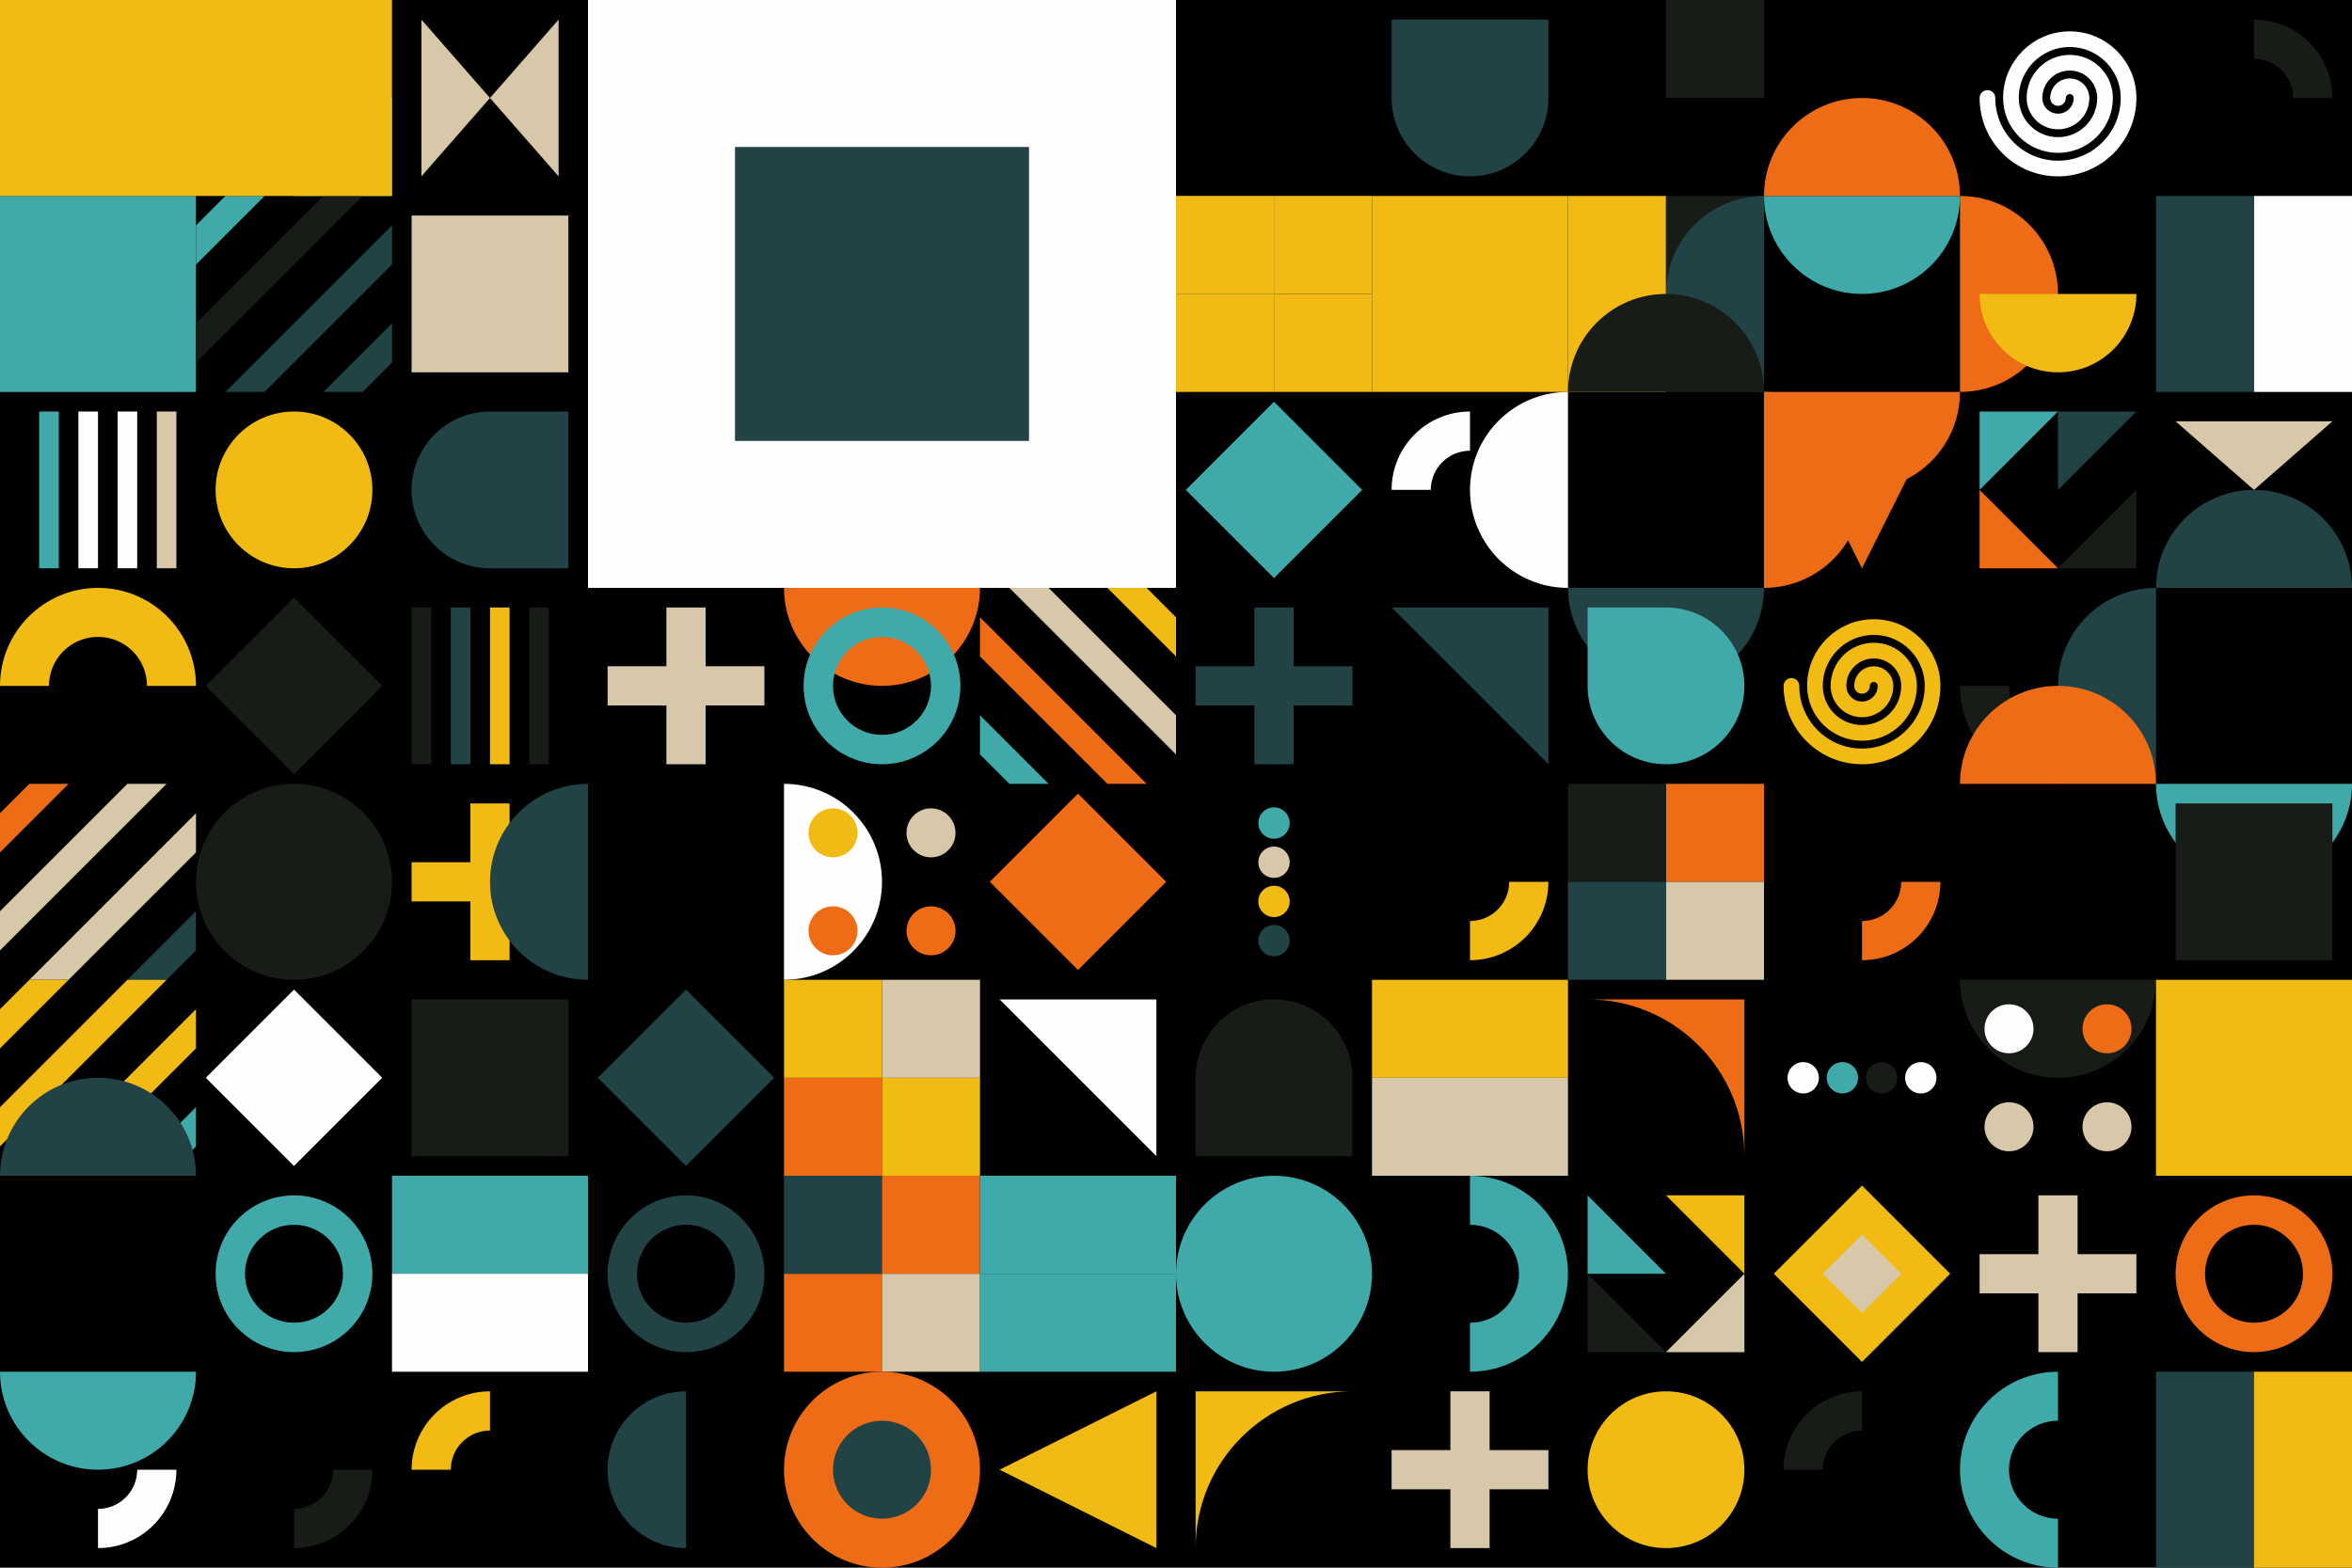
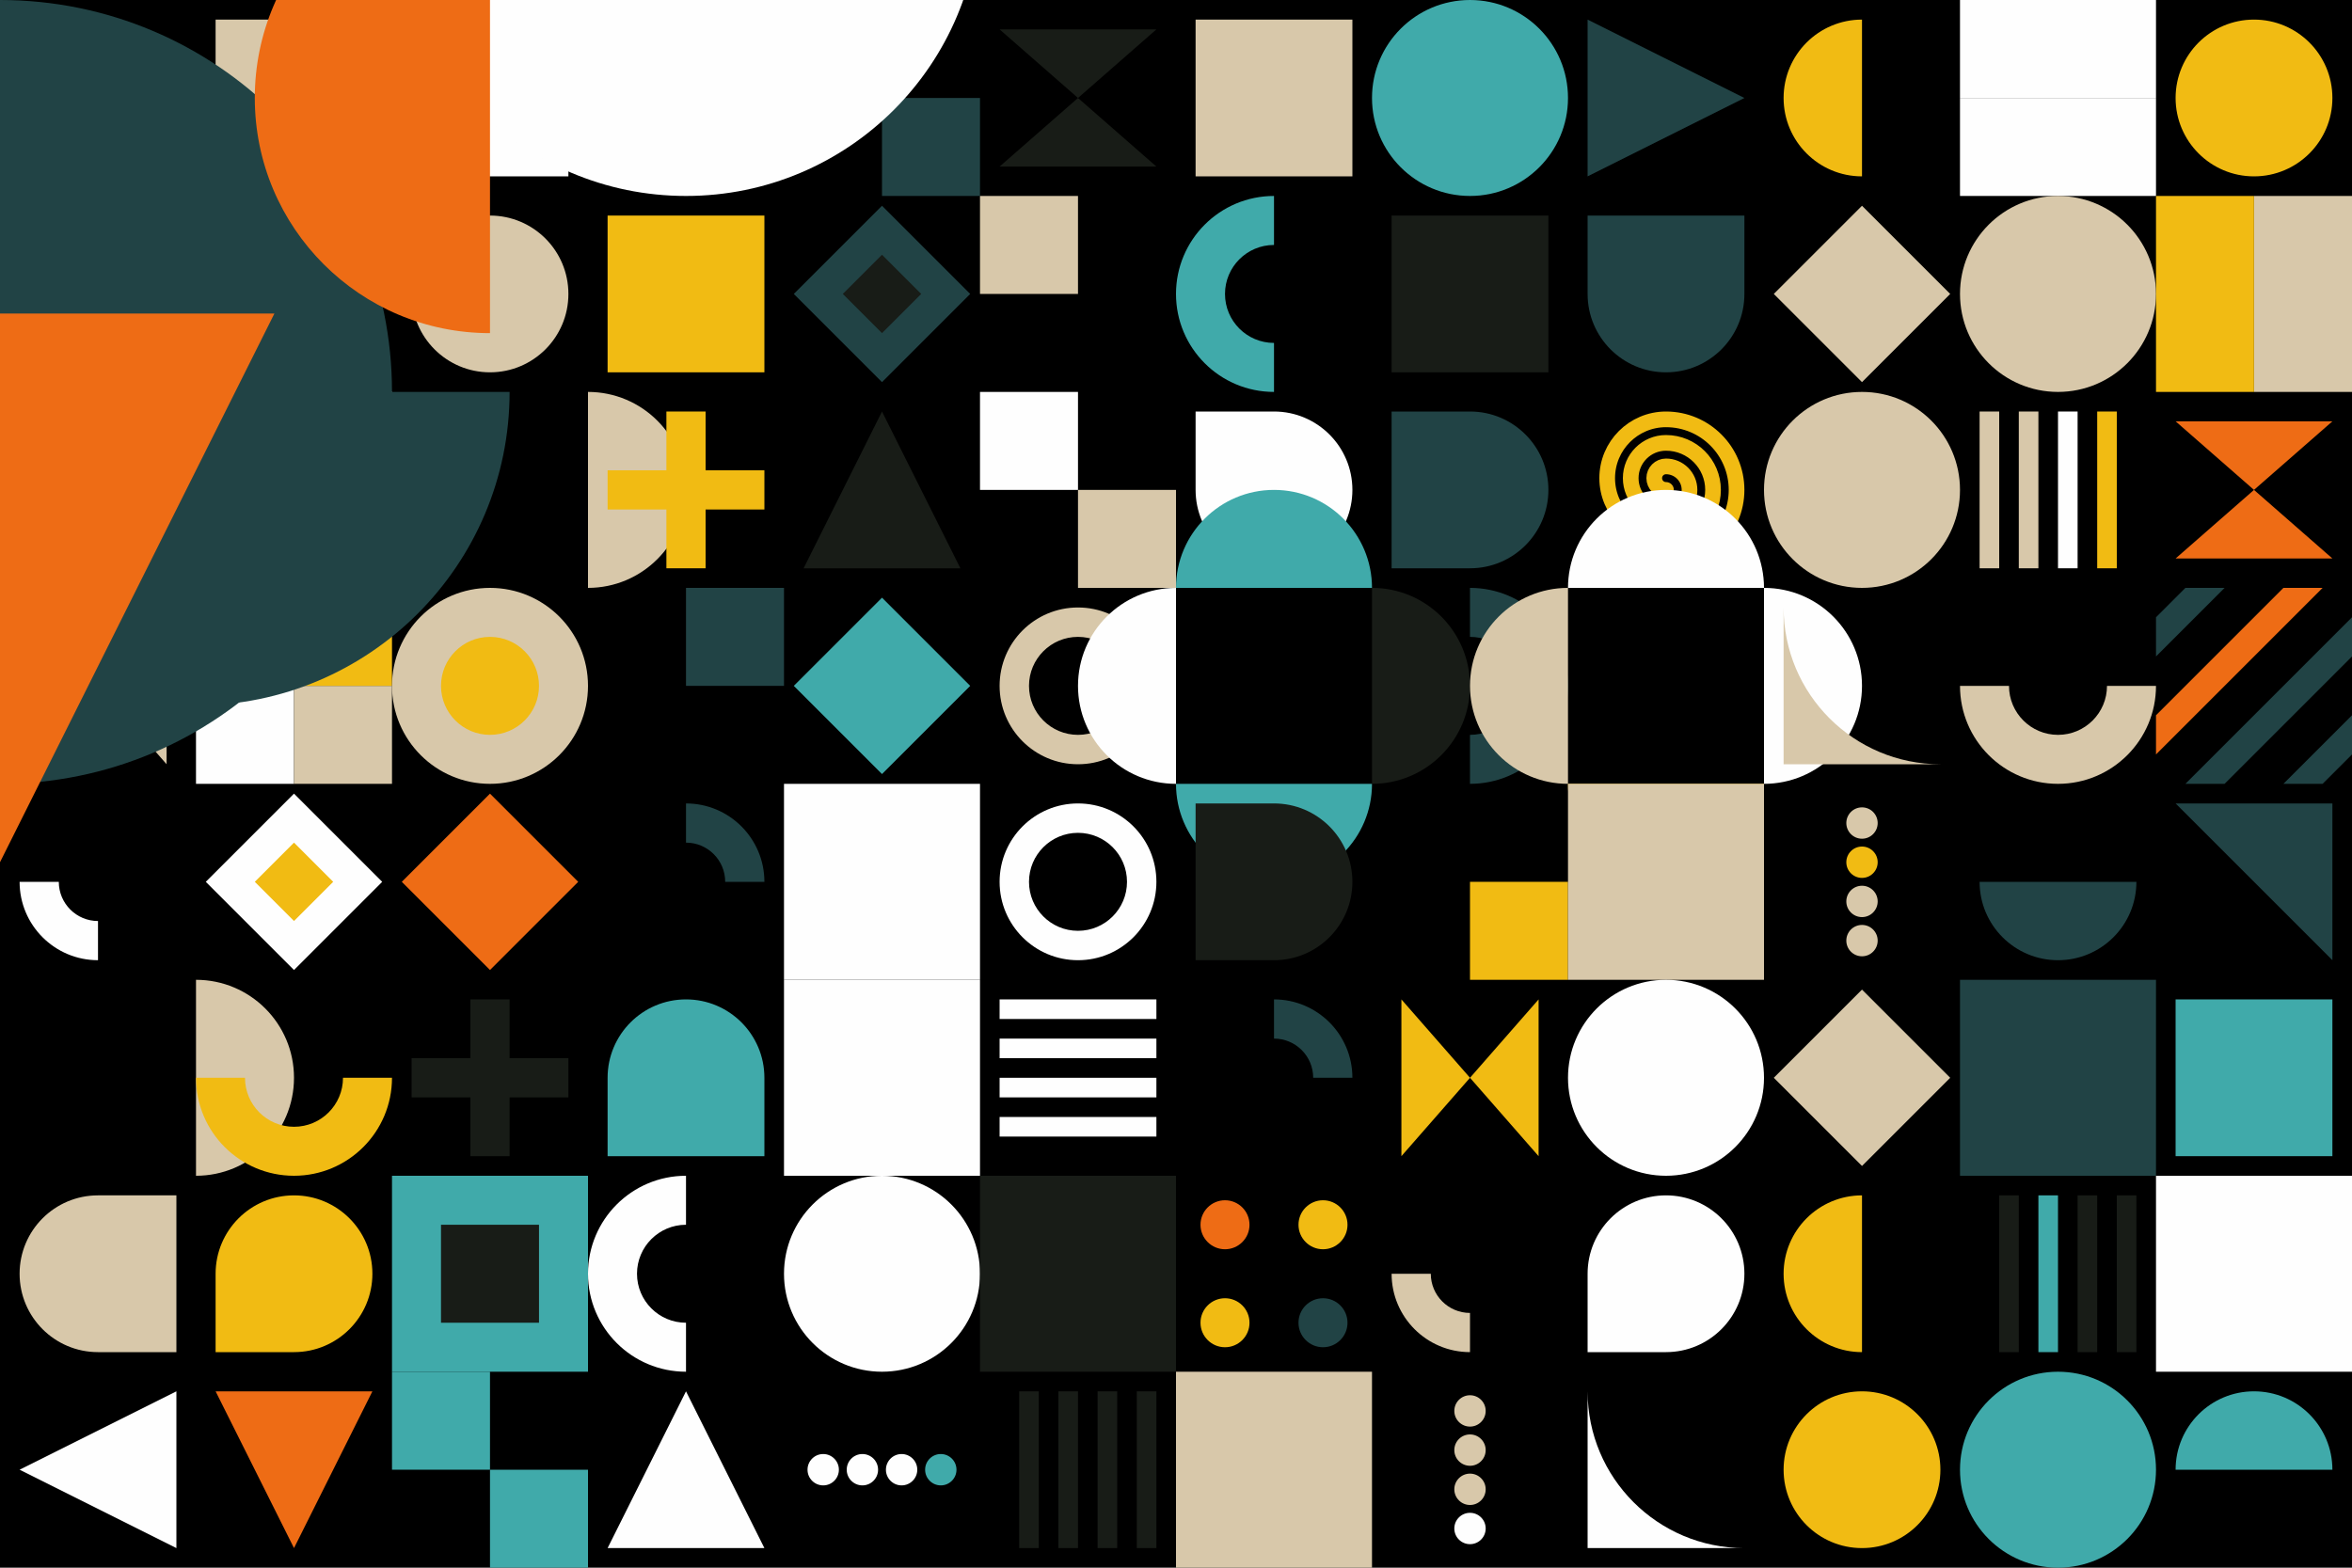
<svg xmlns="http://www.w3.org/2000/svg" viewBox="0 0 480 320" width="480" height="320" style="overflow:hidden">
  <rect width="480" height="320" fill="#000000" />
-   <g transform="translate(20,20) rotate(270) scale(0.4) translate(-50,-50)">
-     <path d="M40,10 L60,10 L60,40 L90,40 L90,60 L60,60 L60,90 L40,90 L40,60 L10,60 L10,40 L40,40 Z" fill="#181c17" />
-   </g>
-   <g transform="translate(60,20) rotate(0) scale(0.4) translate(-50,-50)">
-     <rect width="50" height="50" fill="#181c17" />
-     <rect x="50" y="50" width="50" height="50" fill="#40aaaa" />
-   </g>
-   <g transform="translate(100,20) rotate(90) scale(0.4) translate(-50,-50)">
+   <g transform="translate(20,20) rotate(180) scale(0.4) translate(-50,-50)">
+     <path d="M50,10 A 40,40 0 1 1 50,90 A 40,40 0 1 1 50,10 Z M50,25 A 25,25 0 1 0 50,75 A 25,25 0 1 0 50,25 Z" fill-rule="evenodd" fill="#214345" />
+   </g>
+   <g transform="translate(60,20) rotate(270) scale(0.4) translate(-50,-50)">
+     <rect x="10" y="10" width="80" height="80" fill="#d8c8aa" />
+   </g>
+   <g transform="translate(100,20) rotate(270) scale(0.4) translate(-50,-50)">
+     <rect x="10" y="10" width="80" height="80" fill="#fefefe" />
+   </g>
+   <g transform="translate(140,20) rotate(270) scale(0.4) translate(-50,-50)">
+     <path d="M40,10 L60,10 L60,40 L90,40 L90,60 L60,60 L60,90 L40,90 L40,60 L10,60 L10,40 L40,40 Z" fill="#f1bb13" />
+   </g>
+   <g transform="translate(180,20) rotate(180) scale(0.4) translate(-50,-50)">
+     <rect width="50" height="50" fill="#214345" />
+     <rect x="50" y="50" width="50" height="50" fill="#ee6c15" />
+   </g>
+   <g transform="translate(220,20) rotate(0) scale(0.4) translate(-50,-50)">
+     <path d="M 10,15 L 90,15 L 50,50 Z M 10,85 L 90,85 L 50,50 Z" fill="#181c17" />
+   </g>
+   <g transform="translate(260,20) rotate(0) scale(0.4) translate(-50,-50)">
+     <rect x="10" y="10" width="80" height="80" fill="#d8c8aa" />
+   </g>
+   <g transform="translate(300,20) rotate(0) scale(0.4) translate(-50,-50)">
+     <circle cx="50" cy="50" r="50" fill="#40aaaa" />
+     <circle cx="50" cy="50" r="25" fill="#40aaaa" />
+   </g>
+   <g transform="translate(340,20) rotate(90) scale(0.4) translate(-50,-50)">
+     <polygon points="50,10 90,90 10,90" fill="#214345" />
+   </g>
+   <g transform="translate(380,20) rotate(270) scale(0.4) translate(-50,-50)">
+     <path d="M 10,50 A 40,40 0 0 1 90,50 Z" fill="#f1bb13" />
+   </g>
+   <g transform="translate(420,20) rotate(270) scale(0.4) translate(-50,-50)">
+     <rect width="50" height="100" fill="#fefefe" />
+     <rect x="50" width="50" height="100" fill="#fefefe" />
+   </g>
+   <g transform="translate(460,20) rotate(270) scale(0.4) translate(-50,-50)">
+     <circle cx="50" cy="50" r="40" fill="#f1bb13" />
+   </g>
+   <g transform="translate(20,60) rotate(180) scale(0.4) translate(-50,-50)">
+     <path d="M 10,50 A 40,40 0 0 0 50,90 A 40,40 0 0 0 90,50 A 40,40 0 0 0 50,10 L 10,10 Z" fill="#f1bb13" />
+   </g>
+   <g transform="translate(60,60) rotate(270) scale(0.4) translate(-50,-50)">
+     <path d="M 10,50 A 40,40 0 0 0 50,90 A 40,40 0 0 0 90,50 A 40,40 0 0 0 50,10 L 10,10 Z" fill="#d8c8aa" />
+   </g>
+   <g transform="translate(100,60) rotate(270) scale(0.4) translate(-50,-50)">
+     <circle cx="50" cy="50" r="40" fill="#d8c8aa" />
+   </g>
+   <g transform="translate(140,60) rotate(180) scale(0.4) translate(-50,-50)">
+     <rect x="10" y="10" width="80" height="80" fill="#f1bb13" />
+   </g>
+   <g transform="translate(180,60) rotate(90) scale(0.4) translate(-50,-50)">
+     <polygon points="50,5 95,50 50,95 5,50" fill="#214345" />
+     <polygon points="50,30 70,50 50,70 30,50" fill="#181c17" />
+   </g>
+   <g transform="translate(220,60) rotate(0) scale(0.4) translate(-50,-50)">
+     <rect width="50" height="50" fill="#d8c8aa" />
+   </g>
+   <g transform="translate(260,60) rotate(0) scale(0.4) translate(-50,-50)">
+     <path d="M 50,0 A 50,50 0 0 0 50,100 L 50,75 A 25,25 0 0 1 50,25 Z" fill="#40aaaa" />
+   </g>
+   <g transform="translate(300,60) rotate(90) scale(0.4) translate(-50,-50)">
+     <rect x="10" y="10" width="80" height="80" fill="#181c17" />
+   </g>
+   <g transform="translate(340,60) rotate(180) scale(0.4) translate(-50,-50)">
+     <path d="M 10,90 L 10,50 A 40,40 0 0 1 90,50 L 90,90 Z" fill="#214345" />
+   </g>
+   <g transform="translate(380,60) rotate(270) scale(0.4) translate(-50,-50)">
+     <polygon points="50,5 95,50 50,95 5,50" fill="#d8c8aa" />
+   </g>
+   <g transform="translate(420,60) rotate(270) scale(0.4) translate(-50,-50)">
+     <circle cx="50" cy="50" r="50" fill="#d8c8aa" />
+   </g>
+   <g transform="translate(460,60) rotate(180) scale(0.4) translate(-50,-50)">
+     <rect width="50" height="100" fill="#d8c8aa" />
+     <rect x="50" width="50" height="100" fill="#f1bb13" />
+   </g>
+   <g transform="translate(20,100) rotate(270) scale(0.4) translate(-50,-50)">
+     <rect width="50" height="100" fill="#ee6c15" />
+     <rect x="50" width="50" height="100" fill="#f1bb13" />
+   </g>
+   <g transform="translate(60,100) rotate(270) scale(0.4) translate(-50,-50)">
+     <rect width="50" height="50" fill="#d8c8aa" />
+     <rect x="50" width="50" height="50" fill="#fefefe" />
+     <rect y="50" width="50" height="50" fill="#fefefe" />
+     <rect x="50" y="50" width="50" height="50" fill="#d8c8aa" />
+   </g>
+   <g transform="translate(100,100) rotate(270) scale(0.4) translate(-50,-50)">
+     <path d="M 0,0 A 50,50 0 0 1 100,0 Z" fill="#d8c8aa" />
+     <path d="M 0,100 A 50,50 0 0 0 100,100 Z" fill="#d8c8aa" />
+   </g>
+   <g transform="translate(140,100) rotate(180) scale(0.4) translate(-50,-50)">
+     <path d="M40,10 L60,10 L60,40 L90,40 L90,60 L60,60 L60,90 L40,90 L40,60 L10,60 L10,40 L40,40 Z" fill="#f1bb13" />
+   </g>
+   <g transform="translate(180,100) rotate(0) scale(0.4) translate(-50,-50)">
+     <polygon points="50,10 90,90 10,90" fill="#181c17" />
+   </g>
+   <g transform="translate(220,100) rotate(0) scale(0.4) translate(-50,-50)">
+     <rect width="50" height="50" fill="#fefefe" />
+     <rect x="50" y="50" width="50" height="50" fill="#d8c8aa" />
+   </g>
+   <g transform="translate(260,100) rotate(0) scale(0.4) translate(-50,-50)">
+     <path d="M 10,50 A 40,40 0 0 0 50,90 A 40,40 0 0 0 90,50 A 40,40 0 0 0 50,10 L 10,10 Z" fill="#fefefe" />
+   </g>
+   <g transform="translate(300,100) rotate(90) scale(0.4) translate(-50,-50)">
+     <path d="M 10,90 L 10,50 A 40,40 0 0 1 90,50 L 90,90 Z" fill="#214345" />
+   </g>
+   <g transform="translate(340,100) rotate(270) scale(0.4) translate(-50,-50)">
+     <path d="M 50,50 A 6,6 0 0 1 62,50 A 12,12 0 0 1 38,50 A 18,18 0 0 1 74,50 A 24,24 0 0 1 26,50 A 30,30 0 0 1 86,50 A 36,36 0 0 1 14,50" fill="none" stroke="#f1bb13" stroke-width="8" stroke-linecap="round" />
+   </g>
+   <g transform="translate(380,100) rotate(270) scale(0.4) translate(-50,-50)">
+     <circle cx="50" cy="50" r="50" fill="#d8c8aa" />
+   </g>
+   <g transform="translate(420,100) rotate(270) scale(0.4) translate(-50,-50)">
+     <rect x="10" y="10" width="80" height="10" fill="#d8c8aa" />
+     <rect x="10" y="30" width="80" height="10" fill="#d8c8aa" />
+     <rect x="10" y="50" width="80" height="10" fill="#fefefe" />
+     <rect x="10" y="70" width="80" height="10" fill="#f1bb13" />
+   </g>
+   <g transform="translate(460,100) rotate(180) scale(0.4) translate(-50,-50)">
+     <path d="M 10,15 L 90,15 L 50,50 Z M 10,85 L 90,85 L 50,50 Z" fill="#ee6c15" />
+   </g>
+   <g transform="translate(20,140) rotate(270) scale(0.4) translate(-50,-50)">
    <path d="M 10,15 L 90,15 L 50,50 Z M 10,85 L 90,85 L 50,50 Z" fill="#d8c8aa" />
  </g>
-   <g transform="translate(140,20) rotate(180) scale(0.4) translate(-50,-50)">
-     <rect width="50" height="50" fill="#f1bb13" />
-     <rect x="50" width="50" height="50" fill="#40aaaa" />
-     <rect y="50" width="50" height="50" fill="#181c17" />
-     <rect x="50" y="50" width="50" height="50" fill="#40aaaa" />
-   </g>
-   <g transform="translate(180,20) rotate(90) scale(0.4) translate(-50,-50)">
-     <polygon points="65,0 85,0 100,15 100,35" fill="#d8c8aa" />
-     <polygon points="15,0 35,0 100,65 100,85" fill="#40aaaa" />
-     <polygon points="0,15 85,100 65,100 0,35" fill="#d8c8aa" />
-     <polygon points="0,65 35,100 15,100 0,85" fill="#181c17" />
-   </g>
-   <g transform="translate(220,20) rotate(0) scale(0.4) translate(-50,-50)">
-     <path d="M 10,90 L 10,50 A 40,40 0 0 1 90,50 L 90,90 Z" fill="#181c17" />
-   </g>
-   <g transform="translate(260,20) rotate(180) scale(0.4) translate(-50,-50)">
-     <path d="M 0,0 A 50,50 0 0 1 100,0 Z" fill="#214345" />
+   <g transform="translate(60,140) rotate(270) scale(0.4) translate(-50,-50)">
+     <rect width="50" height="50" fill="#fefefe" />
+     <rect x="50" width="50" height="50" fill="#fefefe" />
+     <rect y="50" width="50" height="50" fill="#d8c8aa" />
+     <rect x="50" y="50" width="50" height="50" fill="#f1bb13" />
+   </g>
+   <g transform="translate(100,140) rotate(270) scale(0.4) translate(-50,-50)">
+     <circle cx="50" cy="50" r="50" fill="#d8c8aa" />
+     <circle cx="50" cy="50" r="25" fill="#f1bb13" />
+   </g>
+   <g transform="translate(140,140) rotate(90) scale(0.4) translate(-50,-50)">
+     <rect width="50" height="50" fill="#214345" />
+   </g>
+   <g transform="translate(180,140) rotate(0) scale(0.4) translate(-50,-50)">
+     <polygon points="50,5 95,50 50,95 5,50" fill="#40aaaa" />
+   </g>
+   <g transform="translate(220,140) rotate(0) scale(0.4) translate(-50,-50)">
+     <path d="M50,10 A 40,40 0 1 1 50,90 A 40,40 0 1 1 50,10 Z M50,25 A 25,25 0 1 0 50,75 A 25,25 0 1 0 50,25 Z" fill-rule="evenodd" fill="#d8c8aa" />
+   </g>
+   <g transform="translate(260,140) rotate(0) scale(0.4) translate(-50,-50)">
+     <path d="M 0,0 A 50,50 0 0 1 100,0 Z" fill="#40aaaa" />
    <path d="M 0,100 A 50,50 0 0 0 100,100 Z" fill="#40aaaa" />
-   </g>
-   <g transform="translate(300,20) rotate(180) scale(0.4) translate(-50,-50)">
-     <path d="M 10,90 L 10,50 A 40,40 0 0 1 90,50 L 90,90 Z" fill="#214345" />
-   </g>
-   <g transform="translate(340,20) rotate(90) scale(0.4) translate(-50,-50)">
-     <rect width="50" height="50" fill="#181c17" />
-   </g>
-   <g transform="translate(380,20) rotate(180) scale(0.4) translate(-50,-50)">
-     <path d="M 0,0 A 50,50 0 0 1 100,0 Z" fill="#40aaaa" />
-     <path d="M 0,100 A 50,50 0 0 0 100,100 Z" fill="#214345" />
-   </g>
-   <g transform="translate(420,20) rotate(0) scale(0.4) translate(-50,-50)">
-     <path d="M 50,50 A 6,6 0 0 1 62,50 A 12,12 0 0 1 38,50 A 18,18 0 0 1 74,50 A 24,24 0 0 1 26,50 A 30,30 0 0 1 86,50 A 36,36 0 0 1 14,50" fill="none" stroke="#fefefe" stroke-width="8" stroke-linecap="round" />
-   </g>
-   <g transform="translate(460,20) rotate(90) scale(0.4) translate(-50,-50)">
-     <path d="M 10,50 A 40,40 0 0 1 50,10 L 50,30 A 20,20 0 0 0 30,50 Z" fill="#181c17" />
-   </g>
-   <g transform="translate(20,60) rotate(0) scale(0.4) translate(-50,-50)">
-     <rect width="100" height="100" fill="#40aaaa" />
-   </g>
-   <g transform="translate(60,60) rotate(90) scale(0.4) translate(-50,-50)">
+     <path d="M 0,0 A 50,50 0 0 0 0,100 Z" fill="#fefefe" />
+     <path d="M 100,0 A 50,50 0 0 1 100,100 Z" fill="#181c17" />
+   </g>
+   <g transform="translate(300,140) rotate(180) scale(0.4) translate(-50,-50)">
+     <path d="M 50,0 A 50,50 0 0 0 50,100 L 50,75 A 25,25 0 0 1 50,25 Z" fill="#214345" />
+   </g>
+   <g transform="translate(340,140) rotate(270) scale(0.4) translate(-50,-50)">
+     <path d="M 0,0 A 50,50 0 0 1 100,0 Z" fill="#d8c8aa" />
+     <path d="M 0,100 A 50,50 0 0 0 100,100 Z" fill="#fefefe" />
+     <path d="M 0,0 A 50,50 0 0 0 0,100 Z" fill="#f1bb13" />
+     <path d="M 100,0 A 50,50 0 0 1 100,100 Z" fill="#fefefe" />
+   </g>
+   <g transform="translate(380,140) rotate(270) scale(0.4) translate(-50,-50)">
+     <path d="M10,10 L10,90 A 80,80 0 0 1 90,10 Z" fill="#d8c8aa" />
+   </g>
+   <g transform="translate(420,140) rotate(270) scale(0.4) translate(-50,-50)">
+     <path d="M 50,0 A 50,50 0 0 0 50,100 L 50,75 A 25,25 0 0 1 50,25 Z" fill="#d8c8aa" />
+   </g>
+   <g transform="translate(460,140) rotate(90) scale(0.4) translate(-50,-50)">
    <polygon points="65,0 85,0 100,15 100,35" fill="#214345" />
    <polygon points="15,0 35,0 100,65 100,85" fill="#214345" />
-     <polygon points="0,15 85,100 65,100 0,35" fill="#181c17" />
-     <polygon points="0,65 35,100 15,100 0,85" fill="#40aaaa" />
-   </g>
-   <g transform="translate(100,60) rotate(0) scale(0.4) translate(-50,-50)">
-     <rect x="10" y="10" width="80" height="80" fill="#d8c8aa" />
-   </g>
-   <g transform="translate(140,60) rotate(270) scale(0.4) translate(-50,-50)">
-     <circle cx="20" cy="50" r="8" fill="#f1bb13" />
-     <circle cx="40" cy="50" r="8" fill="#40aaaa" />
-     <circle cx="60" cy="50" r="8" fill="#181c17" />
-     <circle cx="80" cy="50" r="8" fill="#ee6c15" />
-   </g>
-   <g transform="translate(180,60) rotate(270) scale(0.4) translate(-50,-50)">
-     <rect x="10" y="10" width="80" height="80" fill="#ee6c15" />
-   </g>
-   <g transform="translate(220,60) rotate(180) scale(0.4) translate(-50,-50)">
-     <path d="M 0,0 A 50,50 0 0 1 100,0 Z" fill="#ee6c15" />
-     <path d="M 0,100 A 50,50 0 0 0 100,100 Z" fill="#40aaaa" />
-     <path d="M 0,0 A 50,50 0 0 0 0,100 Z" fill="#214345" />
-     <path d="M 100,0 A 50,50 0 0 1 100,100 Z" fill="#214345" />
-   </g>
-   <g transform="translate(260,60) rotate(0) scale(0.4) translate(-50,-50)">
+     <polygon points="0,15 85,100 65,100 0,35" fill="#ee6c15" />
+     <polygon points="0,65 35,100 15,100 0,85" fill="#214345" />
+   </g>
+   <g transform="translate(20,180) rotate(270) scale(0.4) translate(-50,-50)">
+     <path d="M 10,50 A 40,40 0 0 1 50,10 L 50,30 A 20,20 0 0 0 30,50 Z" fill="#fefefe" />
+   </g>
+   <g transform="translate(60,180) rotate(270) scale(0.4) translate(-50,-50)">
+     <polygon points="50,5 95,50 50,95 5,50" fill="#fefefe" />
+     <polygon points="50,30 70,50 50,70 30,50" fill="#f1bb13" />
+   </g>
+   <g transform="translate(100,180) rotate(180) scale(0.4) translate(-50,-50)">
+     <polygon points="50,5 95,50 50,95 5,50" fill="#ee6c15" />
+     <polygon points="50,30 70,50 50,70 30,50" fill="#ee6c15" />
+   </g>
+   <g transform="translate(140,180) rotate(90) scale(0.4) translate(-50,-50)">
+     <path d="M 10,50 A 40,40 0 0 1 50,10 L 50,30 A 20,20 0 0 0 30,50 Z" fill="#214345" />
+   </g>
+   <g transform="translate(180,180) rotate(0) scale(0.4) translate(-50,-50)">
+     <rect width="100" height="100" fill="#fefefe" />
+     <rect x="25" y="25" width="50" height="50" fill="#fefefe" />
+   </g>
+   <g transform="translate(220,180) rotate(0) scale(0.4) translate(-50,-50)">
+     <path d="M50,10 A 40,40 0 1 1 50,90 A 40,40 0 1 1 50,10 Z M50,25 A 25,25 0 1 0 50,75 A 25,25 0 1 0 50,25 Z" fill-rule="evenodd" fill="#fefefe" />
+   </g>
+   <g transform="translate(260,180) rotate(90) scale(0.4) translate(-50,-50)">
+     <path d="M 10,90 L 10,50 A 40,40 0 0 1 90,50 L 90,90 Z" fill="#181c17" />
+   </g>
+   <g transform="translate(300,180) rotate(180) scale(0.4) translate(-50,-50)">
    <rect width="50" height="50" fill="#f1bb13" />
-     <rect x="50" width="50" height="50" fill="#f1bb13" />
-     <rect y="50" width="50" height="50" fill="#f1bb13" />
-     <rect x="50" y="50" width="50" height="50" fill="#f1bb13" />
-   </g>
-   <g transform="translate(300,60) rotate(270) scale(0.4) translate(-50,-50)">
-     <rect width="100" height="100" fill="#f1bb13" />
-   </g>
-   <g transform="translate(340,60) rotate(0) scale(0.4) translate(-50,-50)">
-     <rect width="50" height="100" fill="#f1bb13" />
-     <rect x="50" width="50" height="100" fill="#181c17" />
-   </g>
-   <g transform="translate(380,60) rotate(180) scale(0.4) translate(-50,-50)">
-     <path d="M 0,0 A 50,50 0 0 1 100,0 Z" fill="#ee6c15" />
-     <path d="M 0,100 A 50,50 0 0 0 100,100 Z" fill="#ee6c15" />
-     <path d="M 0,0 A 50,50 0 0 0 0,100 Z" fill="#ee6c15" />
-     <path d="M 100,0 A 50,50 0 0 1 100,100 Z" fill="#214345" />
-   </g>
-   <g transform="translate(420,60) rotate(180) scale(0.4) translate(-50,-50)">
-     <path d="M 10,50 A 40,40 0 0 1 90,50 Z" fill="#f1bb13" />
-   </g>
-   <g transform="translate(460,60) rotate(180) scale(0.4) translate(-50,-50)">
-     <rect width="50" height="100" fill="#fefefe" />
-     <rect x="50" width="50" height="100" fill="#214345" />
-   </g>
-   <g transform="translate(20,100) rotate(90) scale(0.4) translate(-50,-50)">
-     <rect x="10" y="10" width="80" height="10" fill="#d8c8aa" />
+   </g>
+   <g transform="translate(340,180) rotate(270) scale(0.4) translate(-50,-50)">
+     <rect width="100" height="100" fill="#d8c8aa" />
+   </g>
+   <g transform="translate(380,180) rotate(270) scale(0.4) translate(-50,-50)">
+     <circle cx="20" cy="50" r="8" fill="#d8c8aa" />
+     <circle cx="40" cy="50" r="8" fill="#d8c8aa" />
+     <circle cx="60" cy="50" r="8" fill="#f1bb13" />
+     <circle cx="80" cy="50" r="8" fill="#d8c8aa" />
+   </g>
+   <g transform="translate(420,180) rotate(180) scale(0.4) translate(-50,-50)">
+     <path d="M 10,50 A 40,40 0 0 1 90,50 Z" fill="#214345" />
+   </g>
+   <g transform="translate(460,180) rotate(90) scale(0.4) translate(-50,-50)">
+     <polygon points="10,10 90,10 10,90" fill="#214345" />
+   </g>
+   <g transform="translate(20,220) rotate(270) scale(0.4) translate(-50,-50)">
+     <path d="M 0,0 A 50,50 0 0 1 100,0 Z" fill="#d8c8aa" />
+     <path d="M 0,100 A 50,50 0 0 0 100,100 Z" fill="#d8c8aa" />
+   </g>
+   <g transform="translate(60,220) rotate(270) scale(0.4) translate(-50,-50)">
+     <path d="M 50,0 A 50,50 0 0 0 50,100 L 50,75 A 25,25 0 0 1 50,25 Z" fill="#f1bb13" />
+   </g>
+   <g transform="translate(100,220) rotate(180) scale(0.4) translate(-50,-50)">
+     <path d="M40,10 L60,10 L60,40 L90,40 L90,60 L60,60 L60,90 L40,90 L40,60 L10,60 L10,40 L40,40 Z" fill="#181c17" />
+   </g>
+   <g transform="translate(140,220) rotate(0) scale(0.4) translate(-50,-50)">
+     <path d="M 10,90 L 10,50 A 40,40 0 0 1 90,50 L 90,90 Z" fill="#40aaaa" />
+   </g>
+   <g transform="translate(180,220) rotate(0) scale(0.4) translate(-50,-50)">
+     <rect width="100" height="100" fill="#fefefe" />
+   </g>
+   <g transform="translate(220,220) rotate(0) scale(0.4) translate(-50,-50)">
+     <rect x="10" y="10" width="80" height="10" fill="#fefefe" />
    <rect x="10" y="30" width="80" height="10" fill="#fefefe" />
    <rect x="10" y="50" width="80" height="10" fill="#fefefe" />
-     <rect x="10" y="70" width="80" height="10" fill="#40aaaa" />
-   </g>
-   <g transform="translate(60,100) rotate(90) scale(0.4) translate(-50,-50)">
+     <rect x="10" y="70" width="80" height="10" fill="#fefefe" />
+   </g>
+   <g transform="translate(260,220) rotate(90) scale(0.4) translate(-50,-50)">
+     <path d="M 10,50 A 40,40 0 0 1 50,10 L 50,30 A 20,20 0 0 0 30,50 Z" fill="#214345" />
+   </g>
+   <g transform="translate(300,220) rotate(270) scale(0.4) translate(-50,-50)">
+     <path d="M 10,15 L 90,15 L 50,50 Z M 10,85 L 90,85 L 50,50 Z" fill="#f1bb13" />
+   </g>
+   <g transform="translate(340,220) rotate(270) scale(0.4) translate(-50,-50)">
+     <circle cx="50" cy="50" r="50" fill="#fefefe" />
+   </g>
+   <g transform="translate(380,220) rotate(270) scale(0.4) translate(-50,-50)">
+     <polygon points="50,5 95,50 50,95 5,50" fill="#d8c8aa" />
+   </g>
+   <g transform="translate(420,220) rotate(180) scale(0.4) translate(-50,-50)">
+     <rect width="100" height="100" fill="#214345" />
+   </g>
+   <g transform="translate(460,220) rotate(0) scale(0.4) translate(-50,-50)">
+     <rect x="10" y="10" width="80" height="80" fill="#40aaaa" />
+   </g>
+   <g transform="translate(20,260) rotate(270) scale(0.4) translate(-50,-50)">
+     <path d="M 10,90 L 10,50 A 40,40 0 0 1 90,50 L 90,90 Z" fill="#d8c8aa" />
+   </g>
+   <g transform="translate(60,260) rotate(270) scale(0.4) translate(-50,-50)">
+     <path d="M 10,50 A 40,40 0 0 0 50,90 A 40,40 0 0 0 90,50 A 40,40 0 0 0 50,10 L 10,10 Z" fill="#f1bb13" />
+   </g>
+   <g transform="translate(100,260) rotate(90) scale(0.4) translate(-50,-50)">
+     <rect width="100" height="100" fill="#40aaaa" />
+     <rect x="25" y="25" width="50" height="50" fill="#181c17" />
+   </g>
+   <g transform="translate(140,260) rotate(0) scale(0.4) translate(-50,-50)">
+     <path d="M 50,0 A 50,50 0 0 0 50,100 L 50,75 A 25,25 0 0 1 50,25 Z" fill="#fefefe" />
+   </g>
+   <g transform="translate(180,260) rotate(0) scale(0.4) translate(-50,-50)">
+     <circle cx="50" cy="50" r="50" fill="#fefefe" />
+     <circle cx="50" cy="50" r="25" fill="#fefefe" />
+   </g>
+   <g transform="translate(220,260) rotate(0) scale(0.4) translate(-50,-50)">
+     <rect width="100" height="100" fill="#181c17" />
+   </g>
+   <g transform="translate(260,260) rotate(180) scale(0.4) translate(-50,-50)">
+     <circle cx="25" cy="25" r="12.5" fill="#214345" />
+     <circle cx="75" cy="25" r="12.5" fill="#f1bb13" />
+     <circle cx="25" cy="75" r="12.5" fill="#f1bb13" />
+     <circle cx="75" cy="75" r="12.5" fill="#ee6c15" />
+   </g>
+   <g transform="translate(300,260) rotate(270) scale(0.4) translate(-50,-50)">
+     <path d="M 10,50 A 40,40 0 0 1 50,10 L 50,30 A 20,20 0 0 0 30,50 Z" fill="#d8c8aa" />
+   </g>
+   <g transform="translate(340,260) rotate(270) scale(0.4) translate(-50,-50)">
+     <path d="M 10,50 A 40,40 0 0 0 50,90 A 40,40 0 0 0 90,50 A 40,40 0 0 0 50,10 L 10,10 Z" fill="#fefefe" />
+   </g>
+   <g transform="translate(380,260) rotate(270) scale(0.4) translate(-50,-50)">
+     <path d="M 10,50 A 40,40 0 0 1 90,50 Z" fill="#f1bb13" />
+   </g>
+   <g transform="translate(420,260) rotate(90) scale(0.4) translate(-50,-50)">
+     <rect x="10" y="10" width="80" height="10" fill="#181c17" />
+     <rect x="10" y="30" width="80" height="10" fill="#181c17" />
+     <rect x="10" y="50" width="80" height="10" fill="#40aaaa" />
+     <rect x="10" y="70" width="80" height="10" fill="#181c17" />
+   </g>
+   <g transform="translate(460,260) rotate(0) scale(0.4) translate(-50,-50)">
+     <rect width="100" height="100" fill="#fefefe" />
+   </g>
+   <g transform="translate(20,300) rotate(270) scale(0.4) translate(-50,-50)">
+     <polygon points="50,10 90,90 10,90" fill="#fefefe" />
+   </g>
+   <g transform="translate(60,300) rotate(180) scale(0.4) translate(-50,-50)">
+     <polygon points="50,10 90,90 10,90" fill="#ee6c15" />
+   </g>
+   <g transform="translate(100,300) rotate(0) scale(0.4) translate(-50,-50)">
+     <rect width="50" height="50" fill="#40aaaa" />
+     <rect x="50" y="50" width="50" height="50" fill="#40aaaa" />
+   </g>
+   <g transform="translate(140,300) rotate(0) scale(0.4) translate(-50,-50)">
+     <polygon points="50,10 90,90 10,90" fill="#fefefe" />
+   </g>
+   <g transform="translate(180,300) rotate(0) scale(0.4) translate(-50,-50)">
+     <circle cx="20" cy="50" r="8" fill="#fefefe" />
+     <circle cx="40" cy="50" r="8" fill="#fefefe" />
+     <circle cx="60" cy="50" r="8" fill="#fefefe" />
+     <circle cx="80" cy="50" r="8" fill="#40aaaa" />
+   </g>
+   <g transform="translate(220,300) rotate(90) scale(0.4) translate(-50,-50)">
+     <rect x="10" y="10" width="80" height="10" fill="#181c17" />
+     <rect x="10" y="30" width="80" height="10" fill="#181c17" />
+     <rect x="10" y="50" width="80" height="10" fill="#181c17" />
+     <rect x="10" y="70" width="80" height="10" fill="#181c17" />
+   </g>
+   <g transform="translate(260,300) rotate(270) scale(0.4) translate(-50,-50)">
+     <rect width="100" height="100" fill="#d8c8aa" />
+   </g>
+   <g transform="translate(300,300) rotate(270) scale(0.4) translate(-50,-50)">
+     <circle cx="20" cy="50" r="8" fill="#fefefe" />
+     <circle cx="40" cy="50" r="8" fill="#d8c8aa" />
+     <circle cx="60" cy="50" r="8" fill="#d8c8aa" />
+     <circle cx="80" cy="50" r="8" fill="#d8c8aa" />
+   </g>
+   <g transform="translate(340,300) rotate(270) scale(0.4) translate(-50,-50)">
+     <path d="M10,10 L10,90 A 80,80 0 0 1 90,10 Z" fill="#fefefe" />
+   </g>
+   <g transform="translate(380,300) rotate(180) scale(0.4) translate(-50,-50)">
    <circle cx="50" cy="50" r="40" fill="#f1bb13" />
  </g>
-   <g transform="translate(100,100) rotate(270) scale(0.4) translate(-50,-50)">
-     <path d="M 10,90 L 10,50 A 40,40 0 0 1 90,50 L 90,90 Z" fill="#214345" />
-   </g>
-   <g transform="translate(140,100) rotate(180) scale(0.4) translate(-50,-50)">
-     <polygon points="65,0 85,0 100,15 100,35" fill="#181c17" />
-     <polygon points="15,0 35,0 100,65 100,85" fill="#40aaaa" />
-     <polygon points="0,15 85,100 65,100 0,35" fill="#214345" />
-     <polygon points="0,65 35,100 15,100 0,85" fill="#fefefe" />
-   </g>
-   <g transform="translate(180,100) rotate(180) scale(0.4) translate(-50,-50)">
-     <path d="M 0,0 A 50,50 0 0 1 100,0 Z" fill="#ee6c15" />
-     <path d="M 0,100 A 50,50 0 0 0 100,100 Z" fill="#214345" />
-     <path d="M 0,0 A 50,50 0 0 0 0,100 Z" fill="#fefefe" />
-     <path d="M 100,0 A 50,50 0 0 1 100,100 Z" fill="#d8c8aa" />
-   </g>
-   <g transform="translate(220,100) rotate(90) scale(0.4) translate(-50,-50)">
+   <g transform="translate(420,300) rotate(0) scale(0.4) translate(-50,-50)">
+     <circle cx="50" cy="50" r="50" fill="#40aaaa" />
+   </g>
+   <g transform="translate(460,300) rotate(0) scale(0.4) translate(-50,-50)">
+     <path d="M 10,50 A 40,40 0 0 1 90,50 Z" fill="#40aaaa" />
+   </g>
+   <g transform="translate(40,80) rotate(180) scale(1.6) translate(-50,-50)">
+     <path d="M 10,50 A 40,40 0 0 1 90,50 Z" fill="#214345" />
+   </g>
+   <g transform="translate(140,-20) rotate(270) scale(1.2) translate(-50,-50)">
    <circle cx="50" cy="50" r="50" fill="#fefefe" />
  </g>
-   <g transform="translate(260,100) rotate(270) scale(0.4) translate(-50,-50)">
-     <polygon points="50,5 95,50 50,95 5,50" fill="#40aaaa" />
-   </g>
-   <g transform="translate(300,100) rotate(0) scale(0.4) translate(-50,-50)">
-     <path d="M 10,50 A 40,40 0 0 1 50,10 L 50,30 A 20,20 0 0 0 30,50 Z" fill="#fefefe" />
-   </g>
-   <g transform="translate(340,100) rotate(90) scale(0.4) translate(-50,-50)">
-     <path d="M 0,0 A 50,50 0 0 1 100,0 Z" fill="#ee6c15" />
-     <path d="M 0,100 A 50,50 0 0 0 100,100 Z" fill="#fefefe" />
-     <path d="M 0,0 A 50,50 0 0 0 0,100 Z" fill="#181c17" />
-     <path d="M 100,0 A 50,50 0 0 1 100,100 Z" fill="#214345" />
-   </g>
-   <g transform="translate(380,100) rotate(180) scale(0.4) translate(-50,-50)">
+   <g transform="translate(0,80) rotate(180) scale(1.6) translate(-50,-50)">
+     <circle cx="50" cy="50" r="50" fill="#214345" />
+   </g>
+   <g transform="translate(-40,160) rotate(180) scale(2.4) translate(-50,-50)">
    <polygon points="50,10 90,90 10,90" fill="#ee6c15" />
  </g>
-   <g transform="translate(420,100) rotate(270) scale(0.4) translate(-50,-50)">
-     <polygon points="10,10 50,10 10,50" fill="#ee6c15" />
-     <polygon points="50,10 90,10 90,50" fill="#40aaaa" />
-     <polygon points="10,50 50,90 10,90" fill="#181c17" />
-     <polygon points="50,50 90,50 90,90" fill="#214345" />
-   </g>
-   <g transform="translate(460,100) rotate(0) scale(0.4) translate(-50,-50)">
-     <path d="M 10,15 L 90,15 L 50,50 Z M 10,85 L 90,85 L 50,50 Z" fill="#d8c8aa" />
-   </g>
-   <g transform="translate(20,140) rotate(90) scale(0.4) translate(-50,-50)">
-     <path d="M 50,0 A 50,50 0 0 0 50,100 L 50,75 A 25,25 0 0 1 50,25 Z" fill="#f1bb13" />
-   </g>
-   <g transform="translate(60,140) rotate(270) scale(0.4) translate(-50,-50)">
-     <polygon points="50,5 95,50 50,95 5,50" fill="#181c17" />
-   </g>
-   <g transform="translate(100,140) rotate(270) scale(0.4) translate(-50,-50)">
-     <rect x="10" y="10" width="80" height="10" fill="#181c17" />
-     <rect x="10" y="30" width="80" height="10" fill="#214345" />
-     <rect x="10" y="50" width="80" height="10" fill="#f1bb13" />
-     <rect x="10" y="70" width="80" height="10" fill="#181c17" />
-   </g>
-   <g transform="translate(140,140) rotate(0) scale(0.4) translate(-50,-50)">
-     <path d="M40,10 L60,10 L60,40 L90,40 L90,60 L60,60 L60,90 L40,90 L40,60 L10,60 L10,40 L40,40 Z" fill="#d8c8aa" />
-   </g>
-   <g transform="translate(180,140) rotate(0) scale(0.4) translate(-50,-50)">
-     <path d="M50,10 A 40,40 0 1 1 50,90 A 40,40 0 1 1 50,10 Z M50,25 A 25,25 0 1 0 50,75 A 25,25 0 1 0 50,25 Z" fill-rule="evenodd" fill="#40aaaa" />
-   </g>
-   <g transform="translate(220,140) rotate(0) scale(0.4) translate(-50,-50)">
-     <polygon points="65,0 85,0 100,15 100,35" fill="#f1bb13" />
-     <polygon points="15,0 35,0 100,65 100,85" fill="#d8c8aa" />
-     <polygon points="0,15 85,100 65,100 0,35" fill="#ee6c15" />
-     <polygon points="0,65 35,100 15,100 0,85" fill="#40aaaa" />
-   </g>
-   <g transform="translate(260,140) rotate(90) scale(0.4) translate(-50,-50)">
-     <path d="M40,10 L60,10 L60,40 L90,40 L90,60 L60,60 L60,90 L40,90 L40,60 L10,60 L10,40 L40,40 Z" fill="#214345" />
-   </g>
-   <g transform="translate(300,140) rotate(90) scale(0.4) translate(-50,-50)">
-     <polygon points="10,10 90,10 10,90" fill="#214345" />
-   </g>
-   <g transform="translate(340,140) rotate(0) scale(0.4) translate(-50,-50)">
-     <path d="M 10,50 A 40,40 0 0 0 50,90 A 40,40 0 0 0 90,50 A 40,40 0 0 0 50,10 L 10,10 Z" fill="#40aaaa" />
-   </g>
-   <g transform="translate(380,140) rotate(0) scale(0.4) translate(-50,-50)">
-     <path d="M 50,50 A 6,6 0 0 1 62,50 A 12,12 0 0 1 38,50 A 18,18 0 0 1 74,50 A 24,24 0 0 1 26,50 A 30,30 0 0 1 86,50 A 36,36 0 0 1 14,50" fill="none" stroke="#f1bb13" stroke-width="8" stroke-linecap="round" />
-   </g>
-   <g transform="translate(420,140) rotate(270) scale(0.4) translate(-50,-50)">
-     <path d="M 50,0 A 50,50 0 0 0 50,100 L 50,75 A 25,25 0 0 1 50,25 Z" fill="#181c17" />
-   </g>
-   <g transform="translate(460,140) rotate(270) scale(0.4) translate(-50,-50)">
-     <path d="M 0,0 A 50,50 0 0 1 100,0 Z" fill="#214345" />
-     <path d="M 0,100 A 50,50 0 0 0 100,100 Z" fill="#181c17" />
-     <path d="M 0,0 A 50,50 0 0 0 0,100 Z" fill="#40aaaa" />
-     <path d="M 100,0 A 50,50 0 0 1 100,100 Z" fill="#214345" />
-   </g>
-   <g transform="translate(20,180) rotate(270) scale(0.4) translate(-50,-50)">
-     <polygon points="65,0 85,0 100,15 100,35" fill="#ee6c15" />
-     <polygon points="15,0 35,0 100,65 100,85" fill="#d8c8aa" />
-     <polygon points="0,15 85,100 65,100 0,35" fill="#d8c8aa" />
-     <polygon points="0,65 35,100 15,100 0,85" fill="#214345" />
-   </g>
-   <g transform="translate(60,180) rotate(0) scale(0.4) translate(-50,-50)">
-     <circle cx="50" cy="50" r="50" fill="#181c17" />
-   </g>
-   <g transform="translate(100,180) rotate(270) scale(0.4) translate(-50,-50)">
-     <path d="M40,10 L60,10 L60,40 L90,40 L90,60 L60,60 L60,90 L40,90 L40,60 L10,60 L10,40 L40,40 Z" fill="#f1bb13" />
-   </g>
-   <g transform="translate(140,180) rotate(90) scale(0.4) translate(-50,-50)">
-     <path d="M 0,0 A 50,50 0 0 1 100,0 Z" fill="#fefefe" />
-     <path d="M 0,100 A 50,50 0 0 0 100,100 Z" fill="#214345" />
-   </g>
-   <g transform="translate(180,180) rotate(0) scale(0.4) translate(-50,-50)">
-     <circle cx="25" cy="25" r="12.5" fill="#f1bb13" />
-     <circle cx="75" cy="25" r="12.5" fill="#d8c8aa" />
-     <circle cx="25" cy="75" r="12.5" fill="#ee6c15" />
-     <circle cx="75" cy="75" r="12.5" fill="#ee6c15" />
-   </g>
-   <g transform="translate(220,180) rotate(0) scale(0.4) translate(-50,-50)">
-     <polygon points="50,5 95,50 50,95 5,50" fill="#ee6c15" />
-   </g>
-   <g transform="translate(260,180) rotate(270) scale(0.4) translate(-50,-50)">
-     <circle cx="20" cy="50" r="8" fill="#214345" />
-     <circle cx="40" cy="50" r="8" fill="#f1bb13" />
-     <circle cx="60" cy="50" r="8" fill="#d8c8aa" />
-     <circle cx="80" cy="50" r="8" fill="#40aaaa" />
-   </g>
-   <g transform="translate(300,180) rotate(180) scale(0.4) translate(-50,-50)">
-     <path d="M 10,50 A 40,40 0 0 1 50,10 L 50,30 A 20,20 0 0 0 30,50 Z" fill="#f1bb13" />
-   </g>
-   <g transform="translate(340,180) rotate(90) scale(0.4) translate(-50,-50)">
-     <rect width="50" height="50" fill="#ee6c15" />
-     <rect x="50" width="50" height="50" fill="#d8c8aa" />
-     <rect y="50" width="50" height="50" fill="#181c17" />
-     <rect x="50" y="50" width="50" height="50" fill="#214345" />
-   </g>
-   <g transform="translate(380,180) rotate(180) scale(0.4) translate(-50,-50)">
-     <path d="M 10,50 A 40,40 0 0 1 50,10 L 50,30 A 20,20 0 0 0 30,50 Z" fill="#ee6c15" />
-   </g>
-   <g transform="translate(420,180) rotate(0) scale(0.4) translate(-50,-50)">
-     <path d="M 0,0 A 50,50 0 0 1 100,0 Z" fill="#ee6c15" />
-     <path d="M 0,100 A 50,50 0 0 0 100,100 Z" fill="#181c17" />
-   </g>
-   <g transform="translate(460,180) rotate(0) scale(0.4) translate(-50,-50)">
-     <rect x="10" y="10" width="80" height="80" fill="#181c17" />
-   </g>
-   <g transform="translate(20,220) rotate(90) scale(0.4) translate(-50,-50)">
-     <polygon points="65,0 85,0 100,15 100,35" fill="#40aaaa" />
-     <polygon points="15,0 35,0 100,65 100,85" fill="#f1bb13" />
-     <polygon points="0,15 85,100 65,100 0,35" fill="#f1bb13" />
-     <polygon points="0,65 35,100 15,100 0,85" fill="#f1bb13" />
-   </g>
-   <g transform="translate(60,220) rotate(0) scale(0.4) translate(-50,-50)">
-     <polygon points="50,5 95,50 50,95 5,50" fill="#fefefe" />
-   </g>
-   <g transform="translate(100,220) rotate(90) scale(0.4) translate(-50,-50)">
-     <rect x="10" y="10" width="80" height="80" fill="#181c17" />
-   </g>
-   <g transform="translate(140,220) rotate(270) scale(0.4) translate(-50,-50)">
-     <polygon points="50,5 95,50 50,95 5,50" fill="#214345" />
-   </g>
-   <g transform="translate(180,220) rotate(270) scale(0.4) translate(-50,-50)">
-     <rect width="50" height="50" fill="#ee6c15" />
-     <rect x="50" width="50" height="50" fill="#f1bb13" />
-     <rect y="50" width="50" height="50" fill="#f1bb13" />
-     <rect x="50" y="50" width="50" height="50" fill="#d8c8aa" />
-   </g>
-   <g transform="translate(220,220) rotate(90) scale(0.4) translate(-50,-50)">
-     <polygon points="10,10 90,10 10,90" fill="#fefefe" />
-   </g>
-   <g transform="translate(260,220) rotate(0) scale(0.4) translate(-50,-50)">
-     <path d="M 10,90 L 10,50 A 40,40 0 0 1 90,50 L 90,90 Z" fill="#181c17" />
-   </g>
-   <g transform="translate(300,220) rotate(270) scale(0.4) translate(-50,-50)">
-     <rect width="50" height="100" fill="#d8c8aa" />
-     <rect x="50" width="50" height="100" fill="#f1bb13" />
-   </g>
-   <g transform="translate(340,220) rotate(90) scale(0.4) translate(-50,-50)">
-     <path d="M10,10 L10,90 A 80,80 0 0 1 90,10 Z" fill="#ee6c15" />
-   </g>
-   <g transform="translate(380,220) rotate(0) scale(0.4) translate(-50,-50)">
-     <circle cx="20" cy="50" r="8" fill="#fefefe" />
-     <circle cx="40" cy="50" r="8" fill="#40aaaa" />
-     <circle cx="60" cy="50" r="8" fill="#181c17" />
-     <circle cx="80" cy="50" r="8" fill="#fefefe" />
-   </g>
-   <g transform="translate(420,220) rotate(0) scale(0.4) translate(-50,-50)">
-     <circle cx="25" cy="25" r="12.5" fill="#fefefe" />
-     <circle cx="75" cy="25" r="12.5" fill="#ee6c15" />
-     <circle cx="25" cy="75" r="12.5" fill="#d8c8aa" />
-     <circle cx="75" cy="75" r="12.5" fill="#d8c8aa" />
-   </g>
-   <g transform="translate(460,220) rotate(0) scale(0.4) translate(-50,-50)">
-     <rect width="100" height="100" fill="#f1bb13" />
-   </g>
-   <g transform="translate(20,260) rotate(180) scale(0.4) translate(-50,-50)">
-     <path d="M 0,0 A 50,50 0 0 1 100,0 Z" fill="#40aaaa" />
-     <path d="M 0,100 A 50,50 0 0 0 100,100 Z" fill="#214345" />
-   </g>
-   <g transform="translate(60,260) rotate(0) scale(0.4) translate(-50,-50)">
-     <path d="M50,10 A 40,40 0 1 1 50,90 A 40,40 0 1 1 50,10 Z M50,25 A 25,25 0 1 0 50,75 A 25,25 0 1 0 50,25 Z" fill-rule="evenodd" fill="#40aaaa" />
-   </g>
-   <g transform="translate(100,260) rotate(90) scale(0.4) translate(-50,-50)">
-     <rect width="50" height="100" fill="#40aaaa" />
-     <rect x="50" width="50" height="100" fill="#fefefe" />
-   </g>
-   <g transform="translate(140,260) rotate(180) scale(0.4) translate(-50,-50)">
-     <path d="M50,10 A 40,40 0 1 1 50,90 A 40,40 0 1 1 50,10 Z M50,25 A 25,25 0 1 0 50,75 A 25,25 0 1 0 50,25 Z" fill-rule="evenodd" fill="#214345" />
-   </g>
-   <g transform="translate(180,260) rotate(270) scale(0.4) translate(-50,-50)">
-     <rect width="50" height="50" fill="#ee6c15" />
-     <rect x="50" width="50" height="50" fill="#214345" />
-     <rect y="50" width="50" height="50" fill="#d8c8aa" />
-     <rect x="50" y="50" width="50" height="50" fill="#ee6c15" />
-   </g>
-   <g transform="translate(220,260) rotate(270) scale(0.4) translate(-50,-50)">
-     <rect width="50" height="100" fill="#40aaaa" />
-     <rect x="50" width="50" height="100" fill="#40aaaa" />
-   </g>
-   <g transform="translate(260,260) rotate(180) scale(0.4) translate(-50,-50)">
-     <circle cx="50" cy="50" r="50" fill="#40aaaa" />
-     <circle cx="50" cy="50" r="25" fill="#40aaaa" />
-   </g>
-   <g transform="translate(300,260) rotate(180) scale(0.4) translate(-50,-50)">
-     <path d="M 50,0 A 50,50 0 0 0 50,100 L 50,75 A 25,25 0 0 1 50,25 Z" fill="#40aaaa" />
-   </g>
-   <g transform="translate(340,260) rotate(180) scale(0.4) translate(-50,-50)">
-     <polygon points="10,10 50,10 10,50" fill="#d8c8aa" />
-     <polygon points="50,10 90,10 90,50" fill="#181c17" />
-     <polygon points="10,50 50,90 10,90" fill="#f1bb13" />
-     <polygon points="50,50 90,50 90,90" fill="#40aaaa" />
-   </g>
-   <g transform="translate(380,260) rotate(0) scale(0.4) translate(-50,-50)">
-     <polygon points="50,5 95,50 50,95 5,50" fill="#f1bb13" />
-     <polygon points="50,30 70,50 50,70 30,50" fill="#d8c8aa" />
-   </g>
-   <g transform="translate(420,260) rotate(90) scale(0.4) translate(-50,-50)">
-     <path d="M40,10 L60,10 L60,40 L90,40 L90,60 L60,60 L60,90 L40,90 L40,60 L10,60 L10,40 L40,40 Z" fill="#d8c8aa" />
-   </g>
-   <g transform="translate(460,260) rotate(90) scale(0.4) translate(-50,-50)">
-     <path d="M50,10 A 40,40 0 1 1 50,90 A 40,40 0 1 1 50,10 Z M50,25 A 25,25 0 1 0 50,75 A 25,25 0 1 0 50,25 Z" fill-rule="evenodd" fill="#ee6c15" />
-   </g>
-   <g transform="translate(20,300) rotate(180) scale(0.4) translate(-50,-50)">
-     <path d="M 10,50 A 40,40 0 0 1 50,10 L 50,30 A 20,20 0 0 0 30,50 Z" fill="#fefefe" />
-   </g>
-   <g transform="translate(60,300) rotate(180) scale(0.4) translate(-50,-50)">
-     <path d="M 10,50 A 40,40 0 0 1 50,10 L 50,30 A 20,20 0 0 0 30,50 Z" fill="#181c17" />
-   </g>
-   <g transform="translate(100,300) rotate(0) scale(0.4) translate(-50,-50)">
-     <path d="M 10,50 A 40,40 0 0 1 50,10 L 50,30 A 20,20 0 0 0 30,50 Z" fill="#f1bb13" />
-   </g>
-   <g transform="translate(140,300) rotate(270) scale(0.4) translate(-50,-50)">
-     <path d="M 10,50 A 40,40 0 0 1 90,50 Z" fill="#214345" />
-   </g>
-   <g transform="translate(180,300) rotate(90) scale(0.4) translate(-50,-50)">
-     <circle cx="50" cy="50" r="50" fill="#ee6c15" />
-     <circle cx="50" cy="50" r="25" fill="#214345" />
-   </g>
-   <g transform="translate(220,300) rotate(270) scale(0.4) translate(-50,-50)">
-     <polygon points="50,10 90,90 10,90" fill="#f1bb13" />
-   </g>
-   <g transform="translate(260,300) rotate(0) scale(0.4) translate(-50,-50)">
-     <path d="M10,10 L10,90 A 80,80 0 0 1 90,10 Z" fill="#f1bb13" />
-   </g>
-   <g transform="translate(300,300) rotate(0) scale(0.4) translate(-50,-50)">
-     <path d="M40,10 L60,10 L60,40 L90,40 L90,60 L60,60 L60,90 L40,90 L40,60 L10,60 L10,40 L40,40 Z" fill="#d8c8aa" />
-   </g>
-   <g transform="translate(340,300) rotate(270) scale(0.4) translate(-50,-50)">
-     <circle cx="50" cy="50" r="40" fill="#f1bb13" />
-   </g>
-   <g transform="translate(380,300) rotate(0) scale(0.4) translate(-50,-50)">
-     <path d="M 10,50 A 40,40 0 0 1 50,10 L 50,30 A 20,20 0 0 0 30,50 Z" fill="#181c17" />
-   </g>
-   <g transform="translate(420,300) rotate(0) scale(0.4) translate(-50,-50)">
-     <path d="M 50,0 A 50,50 0 0 0 50,100 L 50,75 A 25,25 0 0 1 50,25 Z" fill="#40aaaa" />
-   </g>
-   <g transform="translate(460,300) rotate(0) scale(0.4) translate(-50,-50)">
-     <rect width="50" height="100" fill="#214345" />
-     <rect x="50" width="50" height="100" fill="#f1bb13" />
-   </g>
-   <g transform="translate(0,-40) rotate(0) scale(1.6) translate(-50,-50)">
-     <rect width="100" height="100" fill="#f1bb13" />
-     <rect x="25" y="25" width="50" height="50" fill="#40aaaa" />
-   </g>
-   <g transform="translate(180,60) rotate(180) scale(1.2) translate(-50,-50)">
-     <rect width="100" height="100" fill="#fefefe" />
-     <rect x="25" y="25" width="50" height="50" fill="#214345" />
+   <g transform="translate(100,20) rotate(270) scale(1.2) translate(-50,-50)">
+     <path d="M 10,50 A 40,40 0 0 1 90,50 Z" fill="#ee6c15" />
  </g>
</svg>
